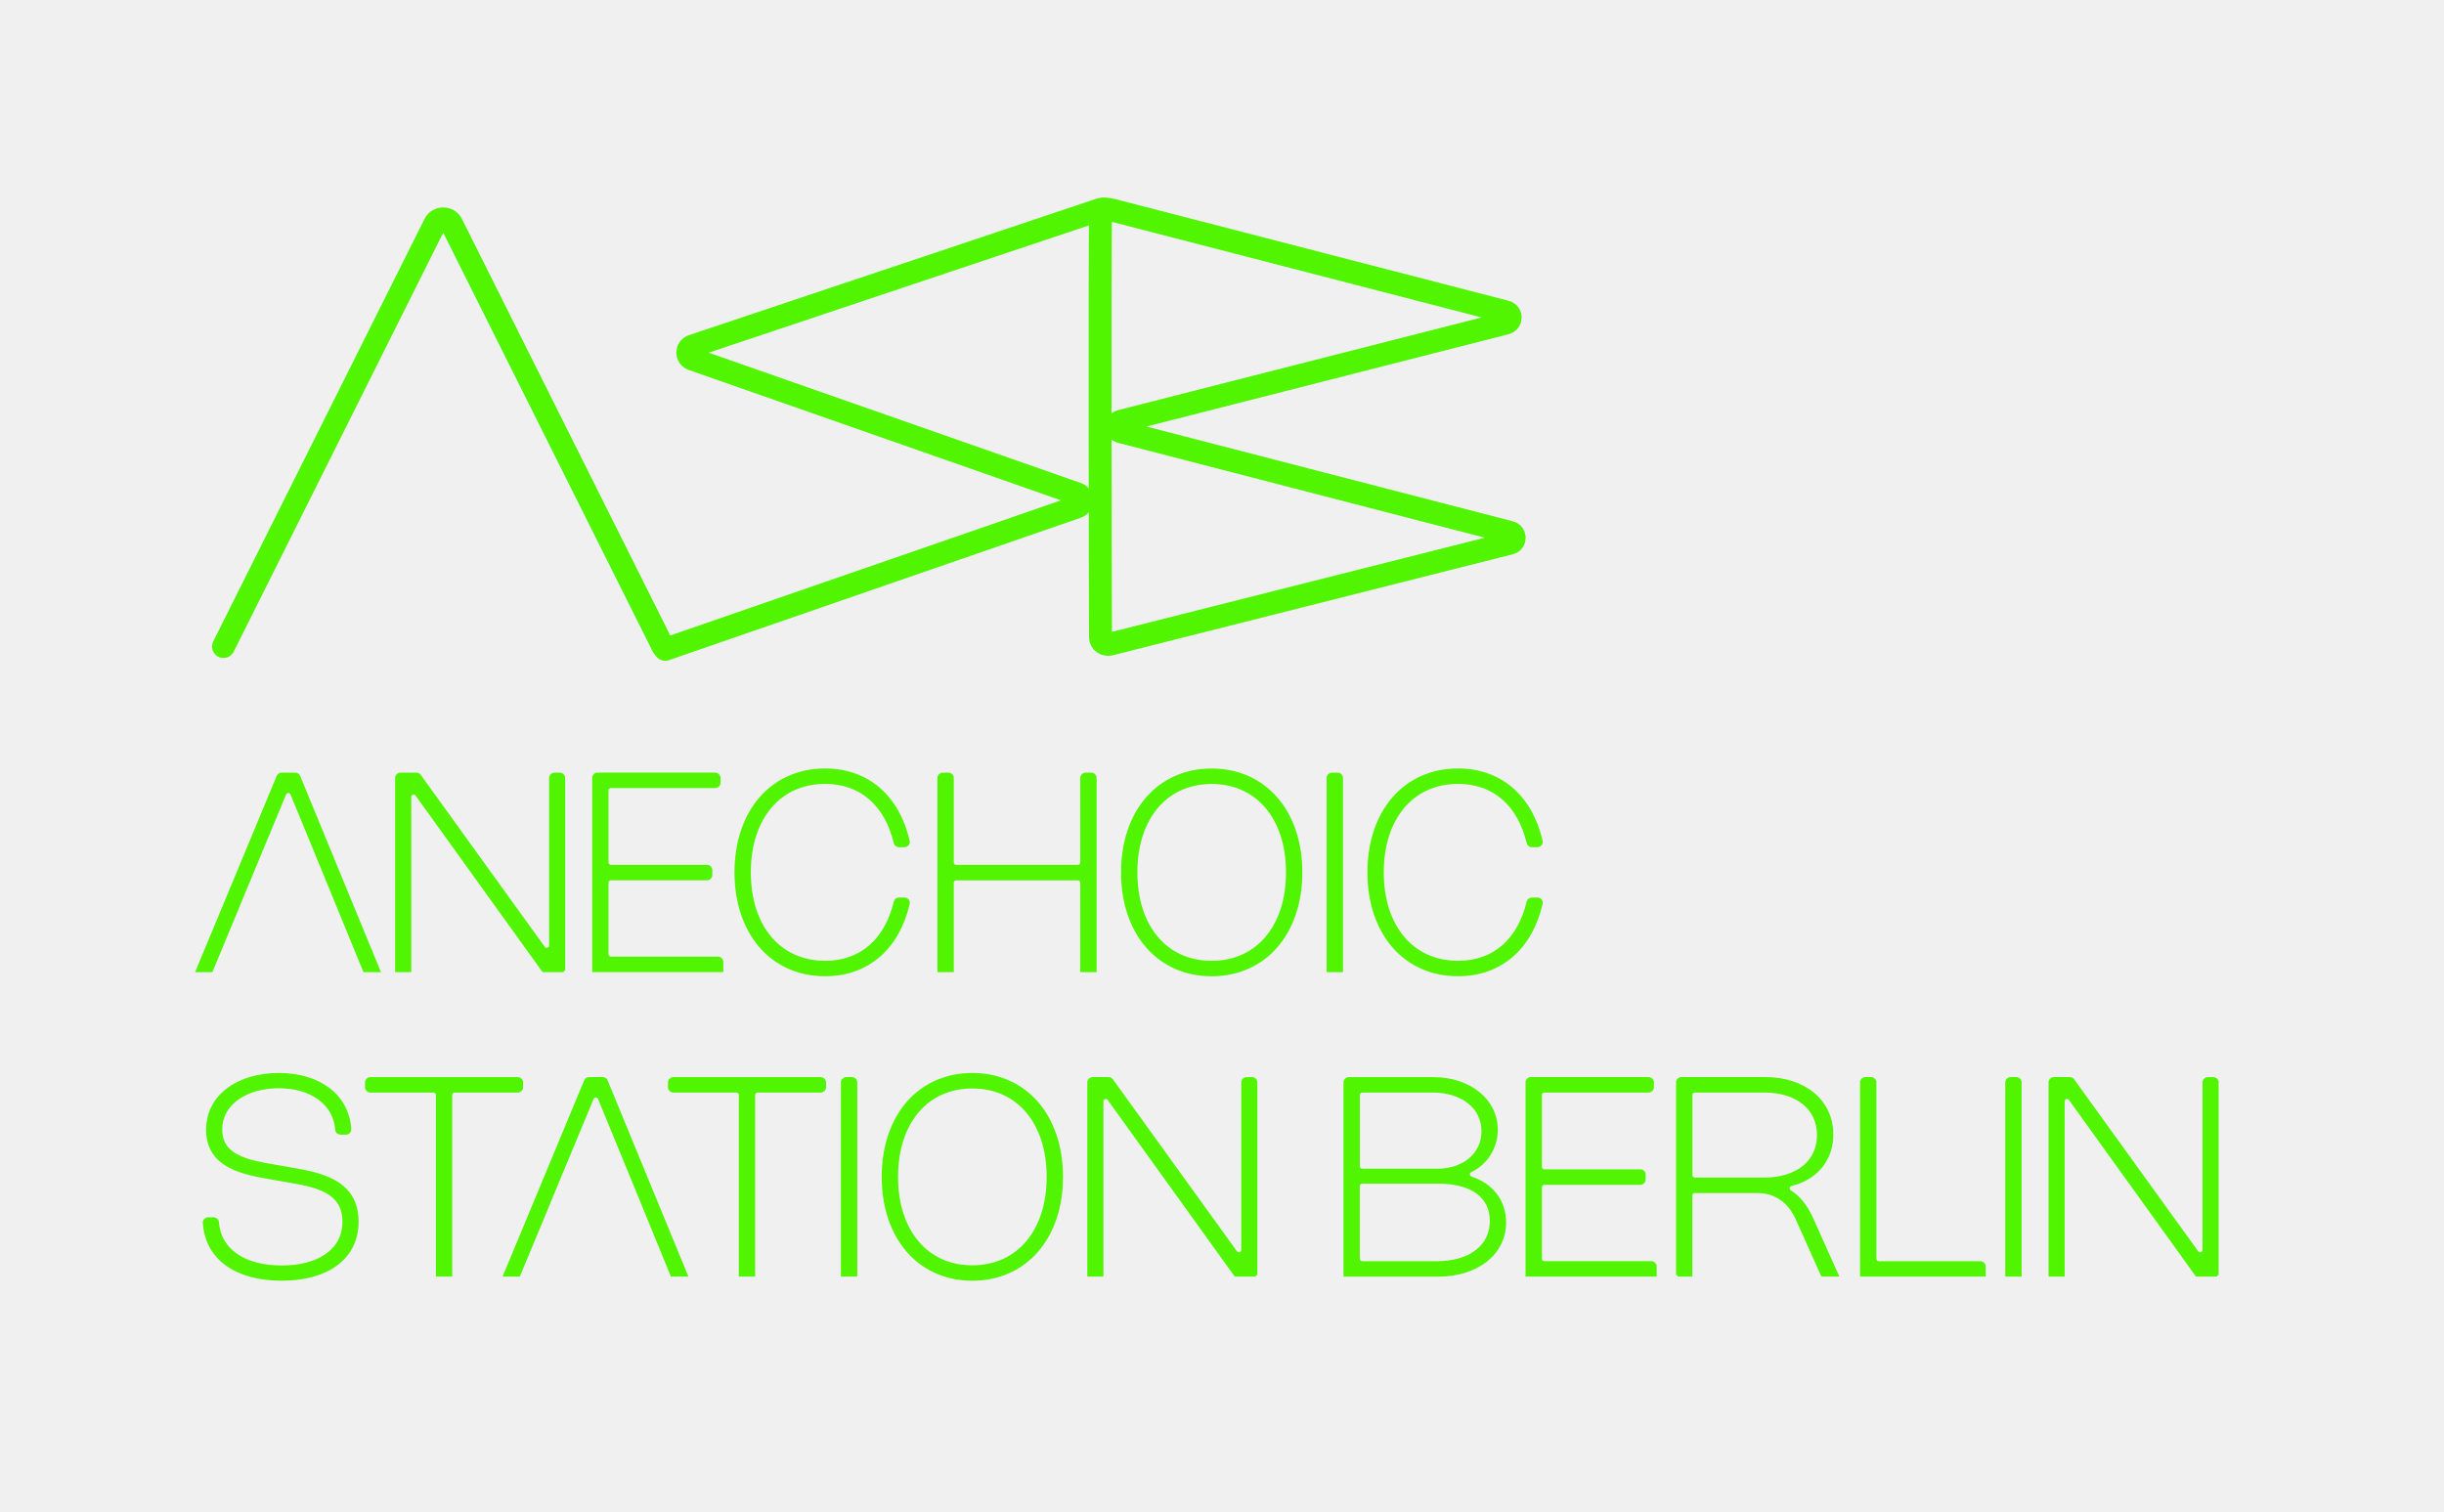
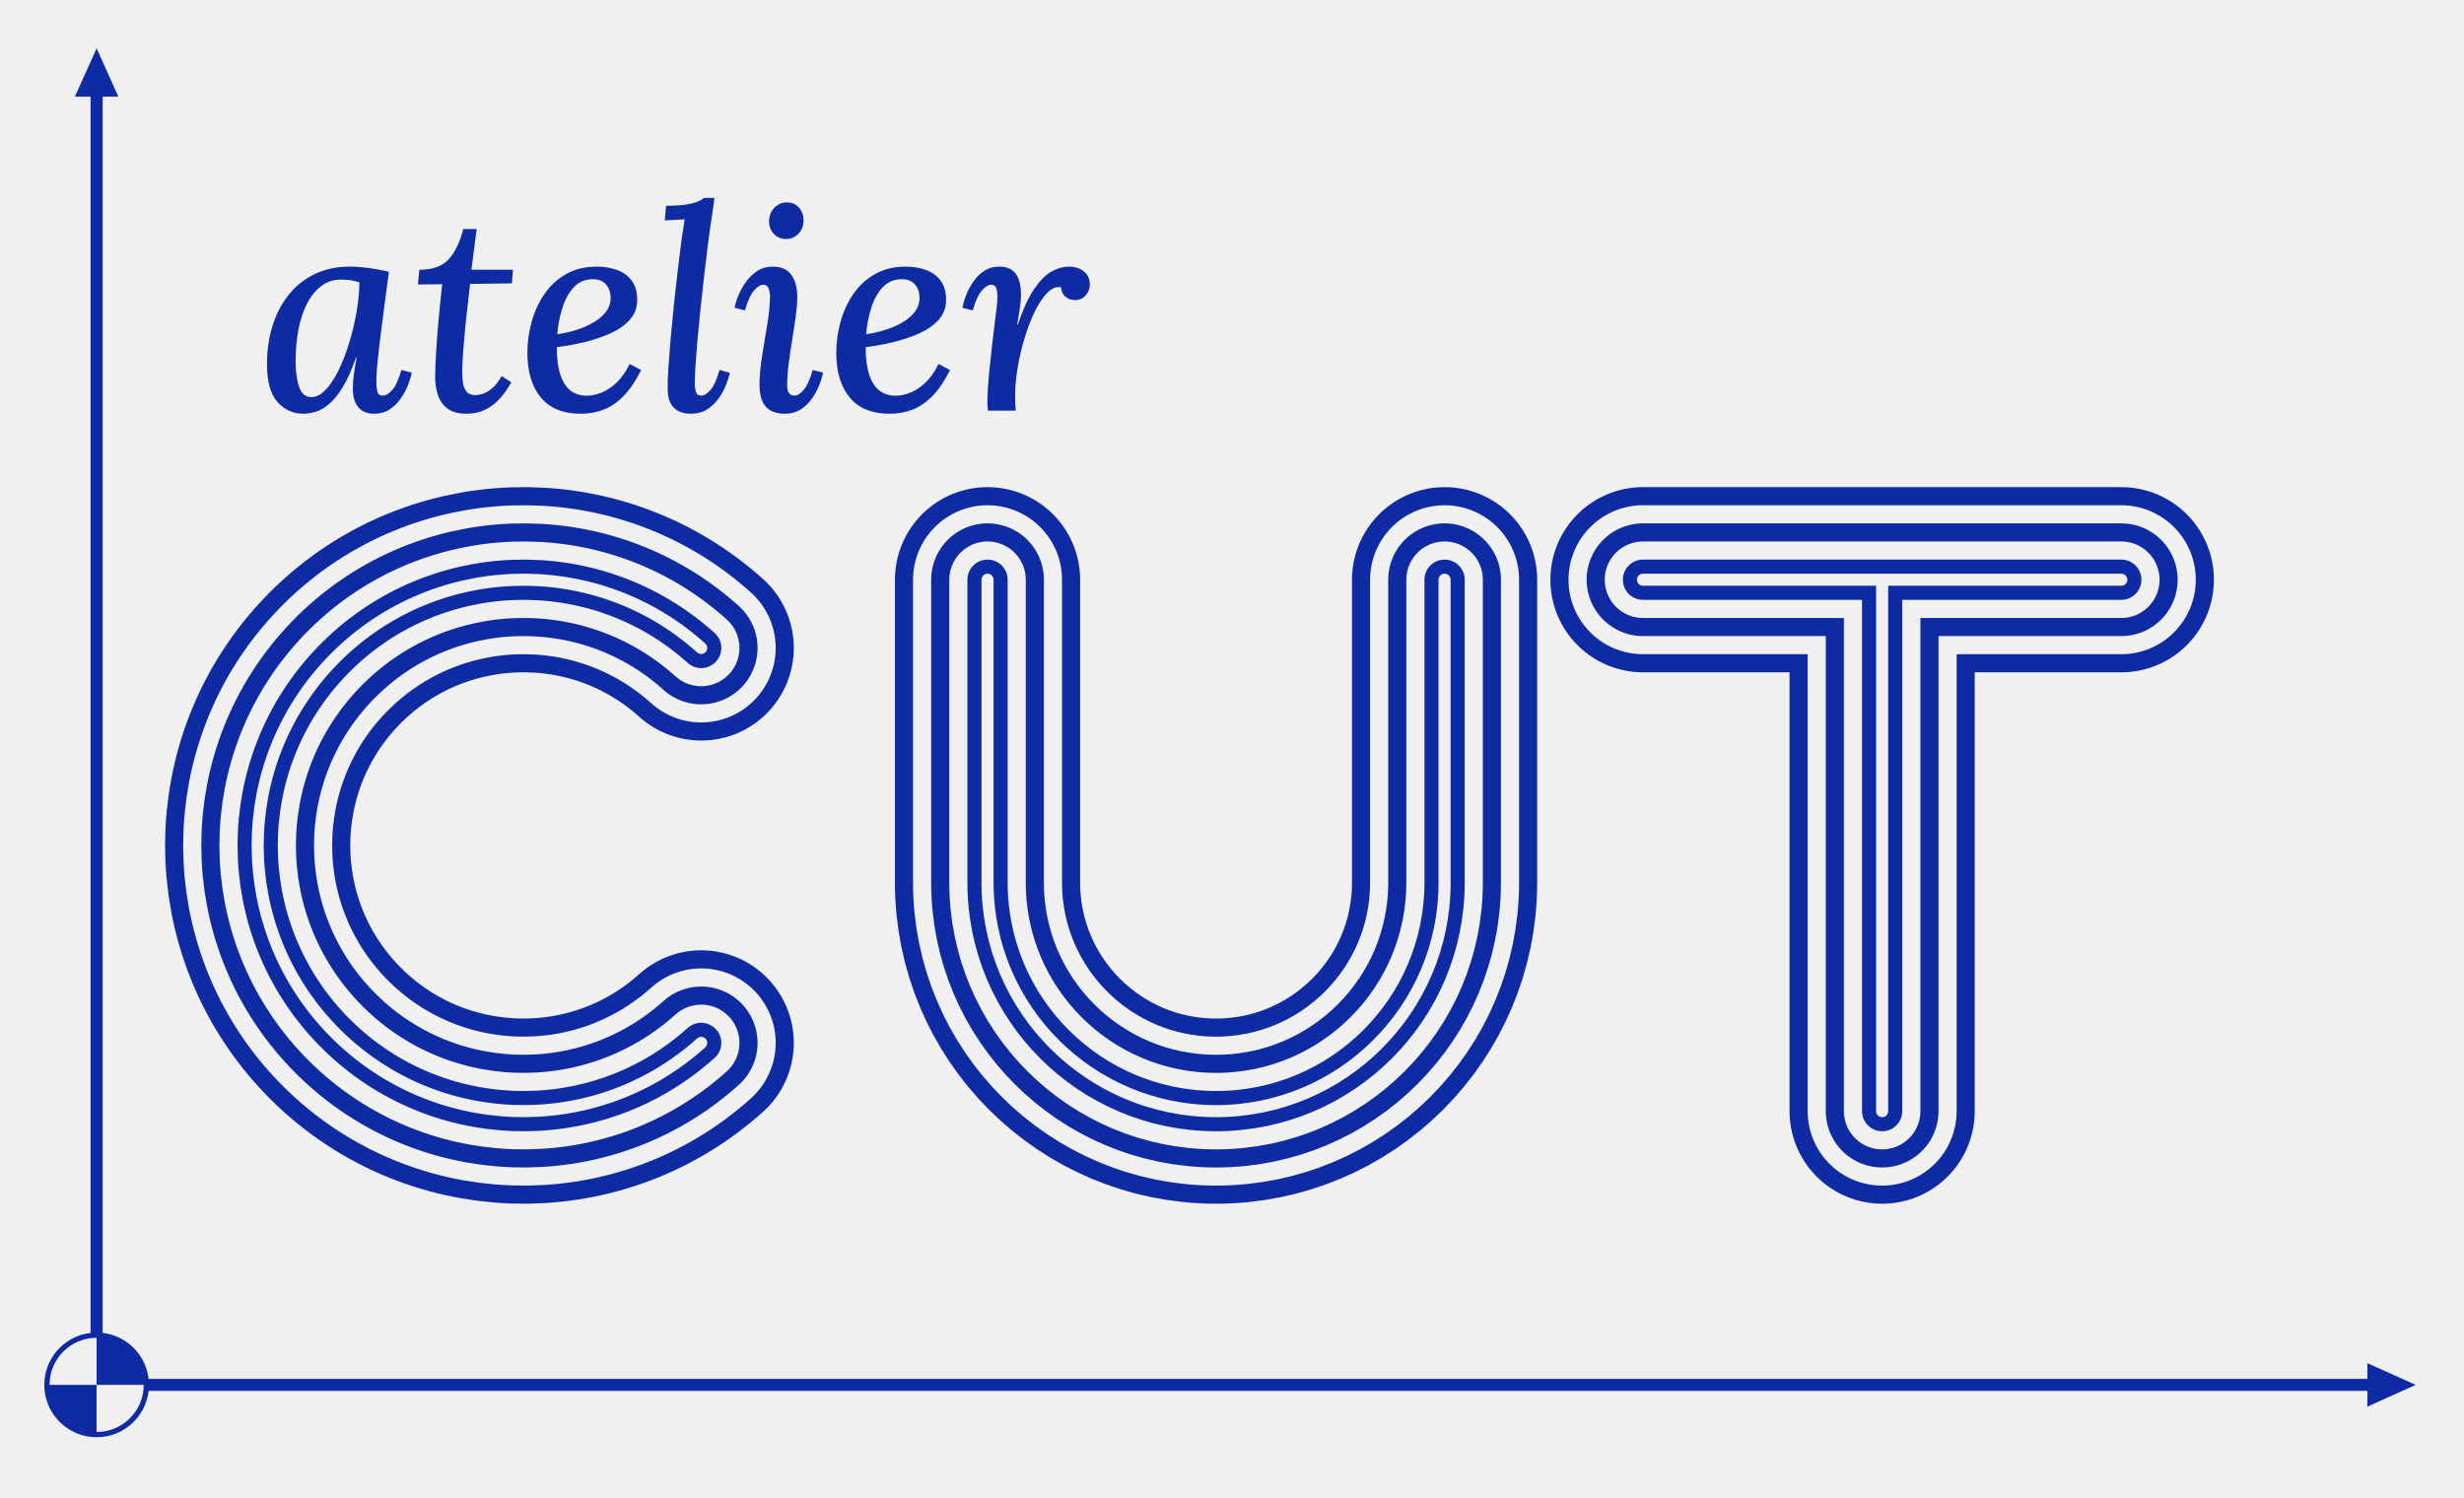
- <svg xmlns="http://www.w3.org/2000/svg" xml:space="preserve" viewBox="0 0 639.88 395.77">
-   <style>.st230,.st231{stroke:#51f501;stroke-miterlimit:10}.st230{fill:none;stroke-width:6;stroke-linecap:round;stroke-linejoin:round}.st231{fill:#51f501;stroke-width:.75}</style>
-   <g id="Layer_1">
-     <path d="M287.77 54.97 181.3 90.62c-1.62.54-1.63 2.86-.02 3.42l100.74 35.29c1.6.56 1.6 2.86-.01 3.41l-107.83 37.3-.6-.74-55.3-110.6c-.92-1.84-3.55-1.84-4.47 0l-55.3 110.61" class="st230" />
-     <path d="m290.61 168.69 104.67-26.43c1.56-.39 1.56-2.45.01-2.85l-101.82-26.35c-1.5-.39-1.49-2.36.01-2.75l100.7-25.68c1.62-.41 1.62-2.55.01-2.97L291.41 55.08c-5.14-1.14-3.29.72-3.3 2.31-.17 16.74-.05 94.84.02 109.53-.01 1.21 1.23 2.08 2.48 1.77" class="st230" />
-     <path d="m87.86 235.77-11.45-27.85c-.34-.82-1.51-.83-1.85 0L63 235.77l-1.33 3.24-6.32 15.2h-3.71l21.15-50.88c.16-.37.52-.62.92-.62h3.61c.41 0 .77.24.92.62l20.95 50.88h-3.78l-6.23-15.2zM147.62 254.21h-5.37l-33.14-46.09c-.57-.79-1.81-.39-1.81.58v45.51h-3.47v-50.5c0-.55.45-1 1-1h4.21c.32 0 .62.15.81.42l32.48 45.04c.57.79 1.81.39 1.81-.58v-43.87c0-.55.45-1 1-1h1.47c.55 0 1 .45 1 1v50.49zM188.28 203.71V205c0 .55-.45 1-1 1h-27.33c-.55 0-1 .45-1 1v18.85c0 .55.45 1 1 1h25.17c.55 0 1 .45 1 1v1.31c0 .55-.45 1-1 1h-25.17c-.55 0-1 .45-1 1v18.74c0 .55.45 1 1 1H188c.55 0 1 .45 1 1v2.29h-33.58v-50.5c0-.55.45-1 1-1h30.86c.55.02 1 .47 1 1.02zM216.03 251.99c9.53 0 15.98-5.94 18.33-15.79.11-.45.5-.78.97-.78h1.5c.64 0 1.12.59.98 1.21-2.64 11.5-10.52 18.65-21.8 18.65-13.88 0-23.33-10.86-23.33-26.83s9.45-26.83 23.33-26.83c11.28 0 19.16 7.15 21.8 18.65a.998.998 0 0 1-.98 1.21h-1.5c-.46 0-.86-.33-.97-.78-2.35-9.85-8.8-15.79-18.33-15.79-11.96 0-19.82 9.33-19.82 23.53 0 14.23 7.87 23.55 19.82 23.55zM286.74 254.21h-3.53v-23.04c0-.55-.45-1-1-1h-31.87c-.55 0-1 .45-1 1v23.04h-3.53v-50.5c0-.55.45-1 1-1h1.53c.55 0 1 .45 1 1v22.14c0 .55.45 1 1 1h31.87c.55 0 1-.45 1-1v-22.14c0-.55.45-1 1-1h1.53c.55 0 1 .45 1 1zM317.23 201.63c13.9 0 23.37 10.86 23.37 26.83 0 15.95-9.47 26.83-23.37 26.83-13.88 0-23.35-10.86-23.35-26.83s9.47-26.83 23.35-26.83zm0 50.36c11.97 0 19.84-9.34 19.84-23.53s-7.87-23.53-19.84-23.53c-11.96 0-19.82 9.33-19.82 23.53 0 14.21 7.86 23.53 19.82 23.53zM351.24 254.21h-3.53v-50.5c0-.55.45-1 1-1h1.53c.55 0 1 .45 1 1zM381.74 251.99c9.53 0 15.98-5.94 18.33-15.79.11-.45.5-.78.97-.78h1.5c.64 0 1.12.59.98 1.21-2.64 11.5-10.52 18.65-21.8 18.65-13.88 0-23.33-10.86-23.33-26.83s9.45-26.83 23.33-26.83c11.28 0 19.16 7.15 21.8 18.65a.998.998 0 0 1-.98 1.21h-1.5c-.46 0-.86-.33-.97-.78-2.35-9.85-8.8-15.79-18.33-15.79-11.96 0-19.82 9.33-19.82 23.53 0 14.23 7.87 23.55 19.82 23.55zM90.61 296.76h-1.45c-.53 0-.99-.39-1.03-.92-.5-6.94-6.72-11.23-15.15-11.23-8.16 0-15.16 4.11-15.16 11.18 0 7.13 7.04 8.35 14.55 9.65l3.44.59c7.81 1.33 17.7 3.08 17.7 13.88 0 9.78-8.14 15.11-19.77 15.11-11.82 0-19.73-5.45-20.26-14.83-.03-.56.44-1.03 1-1.03h1.48c.52 0 .96.39.99.91.5 7.39 7.16 11.71 16.8 11.71 9.36 0 16.28-4.12 16.28-11.87 0-8.05-7.4-9.4-14.75-10.66l-3.69-.65c-7.63-1.3-17.25-2.9-17.25-12.73 0-9.13 8.3-14.51 18.67-14.51 10.47 0 18.01 5.47 18.58 14.3.05.6-.39 1.1-.98 1.1zM135.59 285.74h-16.56c-.55 0-1 .45-1 1v47.2h-3.53v-47.2c0-.55-.45-1-1-1H96.95c-.55 0-1-.45-1-1v-1.29c0-.55.45-1 1-1h38.64c.55 0 1 .45 1 1v1.29c0 .55-.45 1-1 1zM168.37 315.5l-11.45-27.85c-.34-.82-1.51-.83-1.85 0L143.5 315.5l-1.33 3.24-6.32 15.2h-3.71l21.15-50.88c.16-.37.52-.62.92-.62h3.61c.41 0 .77.24.92.62l20.95 50.88h-3.78l-6.23-15.2zM214.9 285.74h-16.56c-.55 0-1 .45-1 1v47.2h-3.53v-47.2c0-.55-.45-1-1-1h-16.55c-.55 0-1-.45-1-1v-1.29c0-.55.45-1 1-1h38.64c.55 0 1 .45 1 1v1.29c0 .55-.45 1-1 1zM224.07 333.94h-3.53v-50.5c0-.55.45-1 1-1h1.53c.55 0 1 .45 1 1zM254.57 281.36c13.9 0 23.37 10.86 23.37 26.83 0 15.95-9.47 26.83-23.37 26.83-13.88 0-23.35-10.86-23.35-26.83s9.47-26.83 23.35-26.83zm0 50.37c11.97 0 19.84-9.34 19.84-23.53s-7.87-23.53-19.84-23.53c-11.96 0-19.82 9.33-19.82 23.53s7.87 23.53 19.82 23.53zM328.84 333.94h-5.37l-33.14-46.09c-.57-.79-1.81-.39-1.81.58v45.51h-3.47v-50.5c0-.55.45-1 1-1h4.21c.32 0 .62.15.81.42l32.48 45.04c.57.79 1.81.39 1.81-.58v-43.87c0-.55.45-1 1-1h1.47c.55 0 1 .45 1 1v50.49zM375.24 282.45c9.52 0 16.53 5.67 16.53 13.38 0 4.82-2.72 8.88-6.75 10.81-.82.39-.72 1.56.14 1.84 5.37 1.72 8.79 6.03 8.79 11.64 0 8.12-7.2 13.83-17.43 13.83h-24.4v-50.5c0-.55.45-1 1-1zm13.02 13.8c0-6.23-5.4-10.51-13.14-10.51h-18.46c-.55 0-1 .45-1 1v18.69c0 .55.45 1 1 1h19.69c7.01 0 11.91-4.27 11.91-10.18zm-12.1 34.4c8.73 0 14.28-4.25 14.28-10.93 0-6.37-5.04-10.12-13.9-10.12h-19.89c-.55 0-1 .45-1 1v19.05c0 .55.45 1 1 1zM432.65 283.45v1.29c0 .55-.45 1-1 1h-27.33c-.55 0-1 .45-1 1v18.85c0 .55.45 1 1 1h25.17c.55 0 1 .45 1 1v1.31c0 .55-.45 1-1 1h-25.17c-.55 0-1 .45-1 1v18.74c0 .55.45 1 1 1h28.05c.55 0 1 .45 1 1v2.29h-33.58v-50.5c0-.55.45-1 1-1h30.86c.55.02 1 .46 1 1.02zM439.2 333.94v-50.5c0-.55.45-1 1-1h21.99c10.32 0 17.43 5.96 17.43 14.66 0 6.65-4.16 11.53-10.65 13.11-.88.21-1.08 1.35-.31 1.82 2.26 1.38 4.23 3.82 5.7 7.08l6.64 14.82h-3.89l-6.63-14.8c-2.05-4.59-5.78-7.08-10.41-7.08h-16.36c-.55 0-1 .45-1 1v20.88h-3.51zm22.67-25.19c8.64 0 14.22-4.47 14.22-11.49 0-6.99-5.53-11.52-14.22-11.52h-18.14c-.55 0-1 .45-1 1v21.01c0 .55.45 1 1 1zM490.9 283.45v46.2c0 .55.45 1 1 1h26.61c.55 0 1 .45 1 1v2.29h-32.14v-50.5c0-.55.45-1 1-1h1.53c.55.01 1 .45 1 1.01zM528.92 333.94h-3.53v-50.5c0-.55.45-1 1-1h1.53c.55 0 1 .45 1 1zM580.51 333.94h-5.37L542 287.85c-.57-.79-1.81-.39-1.81.58v45.51h-3.47v-50.5c0-.55.45-1 1-1h4.21c.32 0 .62.15.81.42l32.48 45.04c.57.79 1.81.39 1.81-.58v-43.87c0-.55.45-1 1-1h1.47c.55 0 1 .45 1 1v50.49z" class="st231" />
+ <svg xmlns="http://www.w3.org/2000/svg" viewBox="40 6 612 372" role="img" aria-label="Atelier Cut logo">
+   <defs>
+     <mask id="cut" maskUnits="userSpaceOnUse" x="0" y="0" width="700" height="400">
+       <path d="M214.16 166.95 A66 66 0 1 0 214.16 265.05 M285.28 150 V225.24 A56.76 56.76 0 0 0 398.8 225.24 V150 M448.08 150 H566.88 M507.48 150 V282" fill="none" stroke="#fff" stroke-width="46" stroke-linecap="round" stroke-linejoin="round" />
+       <path d="M214.16 166.95 A66 66 0 1 0 214.16 265.05 M285.28 150 V225.24 A56.76 56.76 0 0 0 398.8 225.24 V150 M448.08 150 H566.88 M507.48 150 V282" fill="none" stroke="#000" stroke-width="37" stroke-linecap="round" stroke-linejoin="round" />
+       <path d="M214.16 166.95 A66 66 0 1 0 214.16 265.05 M285.28 150 V225.24 A56.76 56.76 0 0 0 398.8 225.24 V150 M448.08 150 H566.88 M507.48 150 V282" fill="none" stroke="#fff" stroke-width="28" stroke-linecap="round" stroke-linejoin="round" />
+       <path d="M214.16 166.95 A66 66 0 1 0 214.16 265.05 M285.28 150 V225.24 A56.76 56.76 0 0 0 398.8 225.24 V150 M448.08 150 H566.88 M507.48 150 V282" fill="none" stroke="#000" stroke-width="19" stroke-linecap="round" stroke-linejoin="round" />
+       <path d="M214.16 166.95 A66 66 0 1 0 214.16 265.05 M285.28 150 V225.24 A56.76 56.76 0 0 0 398.8 225.24 V150 M448.08 150 H566.88 M507.48 150 V282" fill="none" stroke="#fff" stroke-width="10" stroke-linecap="round" stroke-linejoin="round" />
+       <path d="M214.16 166.95 A66 66 0 1 0 214.16 265.05 M285.28 150 V225.24 A56.76 56.76 0 0 0 398.8 225.24 V150 M448.08 150 H566.88 M507.48 150 V282" fill="none" stroke="#000" stroke-width="3" stroke-linecap="round" stroke-linejoin="round" />
+     </mask>
+     <mask id="org" maskUnits="userSpaceOnUse" x="0" y="0" width="700" height="400">
+       <rect width="700" height="400" fill="#fff" />
+       <circle cx="64" cy="350" r="11.7" fill="#000" />
+       <path d="M64 350 L64 337 A13 13 0 0 1 77 350Z M64 350 L64 363 A13 13 0 0 1 51 350Z" fill="#fff" />
+     </mask>
+   </defs>
+   <rect x="0" y="0" width="700" height="400" fill="#0F2BA3" mask="url(#cut)" />
+   <path d="M126.983 72.23Q129.037 72.23 131.592 72.568Q134.147 72.907 136.597 73.513Q136.107 77.177 135.57 81.213Q135.033 85.25 134.555 89.065Q134.077 92.88 133.773 95.972Q133.47 99.063 133.47 100.79Q133.47 102.143 133.715 103.205Q133.96 104.267 135.103 104.267Q136.177 104.267 137.437 102.843Q138.697 101.42 139.7 97.897L142.267 98.55Q142.033 99.88 141.357 101.607Q140.68 103.333 139.548 104.978Q138.417 106.623 136.772 107.697Q135.127 108.77 132.957 108.77Q130.343 108.77 128.99 107.16Q127.637 105.55 127.637 102.447Q127.637 100.79 127.917 98.83Q128.197 96.87 128.57 94.84H128.407Q126.867 99.297 125.198 102.05Q123.53 104.803 121.838 106.273Q120.147 107.743 118.502 108.257Q116.857 108.77 115.34 108.77Q111.537 108.77 108.923 105.865Q106.31 102.96 106.31 96.403Q106.31 91.527 107.617 87.163Q108.923 82.8 111.537 79.428Q114.15 76.057 118.023 74.143Q121.897 72.23 126.983 72.23ZM124.673 75.45Q121.92 75.45 119.808 77.037Q117.697 78.623 116.262 81.423Q114.827 84.223 114.127 87.887Q113.427 91.55 113.427 95.727Q113.427 99.67 114.313 102.155Q115.2 104.64 117.347 104.64Q119.12 104.64 120.847 102.855Q122.573 101.07 124.055 98.048Q125.537 95.027 126.692 91.282Q127.847 87.537 128.535 83.628Q129.223 79.72 129.27 76.15Q128.453 75.823 127.228 75.637Q126.003 75.45 124.673 75.45ZM158.39 62.897 157.083 73.0H167.42L167.14 76.383L156.757 76.523Q156.477 79.323 156.103 82.368Q155.73 85.413 155.462 88.388Q155.193 91.363 154.995 93.988Q154.797 96.613 154.797 98.55Q154.797 99.74 154.983 101.058Q155.17 102.377 155.87 103.263Q156.57 104.15 158.11 104.15Q158.763 104.15 159.802 103.858Q160.84 103.567 162.1 102.563Q163.36 101.56 164.597 99.413L167 100.953Q164.853 104.827 162.147 106.798Q159.44 108.77 155.893 108.77Q152.79 108.77 151.098 107.463Q149.407 106.157 148.73 104.022Q148.053 101.887 148.077 99.483Q148.123 96.917 148.333 93.288Q148.543 89.66 148.94 85.355Q149.337 81.05 149.827 76.593L143.807 76.663L144.157 73.0Q149.103 73.0 151.472 70.363Q153.84 67.727 155.053 62.897ZM188.233 72.23Q190.94 72.23 193.227 73.047Q195.513 73.863 196.89 75.683Q198.267 77.503 198.267 80.537Q198.267 83.407 196.388 85.472Q194.51 87.537 191.488 88.867Q188.467 90.197 184.99 91.025Q181.513 91.853 178.293 92.227Q178.293 96.45 179.192 99.122Q180.09 101.793 181.747 103.042Q183.403 104.29 185.713 104.29Q187.463 104.29 189.388 103.532Q191.313 102.773 193.133 101.047Q194.953 99.32 196.4 96.403L199.247 97.92Q197.287 101.863 194.977 104.267Q192.667 106.67 190.007 107.72Q187.347 108.77 184.29 108.77Q177.71 108.793 174.35 104.757Q170.99 100.72 170.99 93.603Q170.99 89.777 172.04 85.973Q173.09 82.17 175.202 79.067Q177.313 75.963 180.58 74.097Q183.847 72.23 188.233 72.23ZM187.323 75.357Q184.383 75.357 182.517 77.363Q180.65 79.37 179.67 82.508Q178.69 85.647 178.41 89.03Q182.143 88.47 185.13 87.233Q188.117 85.997 189.902 84.153Q191.687 82.31 191.663 79.977Q191.64 77.9 190.497 76.628Q189.353 75.357 187.323 75.357ZM217.447 55.15Q217.237 57.04 216.898 59.175Q216.56 61.31 216.28 63.34Q216 65.37 215.79 67.05Q215.253 71.25 214.787 75.415Q214.32 79.58 213.912 83.465Q213.503 87.35 213.212 90.733Q212.92 94.117 212.745 96.777Q212.57 99.437 212.57 101.163Q212.57 102.47 212.862 103.368Q213.153 104.267 214.157 104.267Q215.23 104.267 216.467 102.867Q217.703 101.467 218.707 97.897L221.273 98.597Q220.993 99.973 220.282 101.735Q219.57 103.497 218.403 105.095Q217.237 106.693 215.568 107.732Q213.9 108.77 211.66 108.77Q208.907 108.77 207.39 107.3Q205.873 105.83 205.827 102.75Q205.78 100.743 206.002 97.453Q206.223 94.163 206.573 90.127Q206.923 86.09 207.378 81.715Q207.833 77.34 208.347 73.093Q208.86 68.847 209.327 65.183Q209.607 63.457 209.758 62.465Q209.91 61.473 210.05 60.493Q208.837 60.563 207.518 60.622Q206.2 60.68 205.103 60.75L205.43 57.11Q208.557 57.11 210.423 56.807Q212.29 56.503 213.317 56.06Q214.343 55.617 214.88 55.15ZM231.937 72.23Q235.11 72.23 236.568 74.295Q238.027 76.36 238.027 79.79Q238.027 81.75 237.653 84.503Q237.28 87.257 236.767 90.36Q236.253 93.463 235.88 96.403Q235.507 99.343 235.507 101.7Q235.507 103.007 235.973 103.637Q236.44 104.267 237.303 104.267Q238.377 104.267 239.613 102.843Q240.85 101.42 241.853 97.897L244.42 98.55Q244.14 100.02 243.428 101.793Q242.717 103.567 241.573 105.142Q240.43 106.717 238.808 107.743Q237.187 108.77 235.087 108.77Q231.657 108.77 230.152 106.95Q228.647 105.13 228.647 101.747Q228.647 99.017 229.043 96.147Q229.44 93.277 229.942 90.407Q230.443 87.537 230.84 84.772Q231.237 82.007 231.237 79.44Q231.237 78.437 230.863 77.585Q230.49 76.733 229.557 76.733Q228.553 76.733 227.293 78.157Q226.033 79.58 225.03 83.103L222.463 82.45Q222.697 81.12 223.397 79.393Q224.097 77.667 225.275 76.022Q226.453 74.377 228.098 73.303Q229.743 72.23 231.937 72.23ZM235.413 56.27Q237.257 56.27 238.435 57.553Q239.613 58.837 239.567 60.867Q239.543 62.827 238.283 64.098Q237.023 65.37 235.227 65.37Q233.407 65.37 232.205 64.098Q231.003 62.827 231.027 60.867Q231.073 58.837 232.38 57.553Q233.687 56.27 235.413 56.27ZM264.953 72.23Q267.66 72.23 269.947 73.047Q272.233 73.863 273.61 75.683Q274.987 77.503 274.987 80.537Q274.987 83.407 273.108 85.472Q271.23 87.537 268.208 88.867Q265.187 90.197 261.71 91.025Q258.233 91.853 255.013 92.227Q255.013 96.45 255.912 99.122Q256.81 101.793 258.467 103.042Q260.123 104.29 262.433 104.29Q264.183 104.29 266.108 103.532Q268.033 102.773 269.853 101.047Q271.673 99.32 273.12 96.403L275.967 97.92Q274.007 101.863 271.697 104.267Q269.387 106.67 266.727 107.72Q264.067 108.77 261.01 108.77Q254.43 108.793 251.07 104.757Q247.71 100.72 247.71 93.603Q247.71 89.777 248.76 85.973Q249.81 82.17 251.922 79.067Q254.033 75.963 257.3 74.097Q260.567 72.23 264.953 72.23ZM264.043 75.357Q261.103 75.357 259.237 77.363Q257.37 79.37 256.39 82.508Q255.41 85.647 255.13 89.03Q258.863 88.47 261.85 87.233Q264.837 85.997 266.622 84.153Q268.407 82.31 268.383 79.977Q268.36 77.9 267.217 76.628Q266.073 75.357 264.043 75.357ZM285.37 108.0Q285.277 107.183 285.265 106.728Q285.253 106.273 285.253 105.667Q285.253 104.383 285.358 102.598Q285.463 100.813 285.72 98.2Q285.977 95.587 286.397 91.877Q286.84 88.003 287.132 85.705Q287.423 83.407 287.575 82.1Q287.727 80.793 287.727 80.047Q287.773 78.717 287.505 77.725Q287.237 76.733 286.14 76.733Q285.137 76.733 283.877 78.157Q282.617 79.58 281.613 83.103L279.023 82.45Q279.28 81.12 279.933 79.393Q280.587 77.667 281.707 76.022Q282.827 74.377 284.437 73.303Q286.047 72.23 288.217 72.23Q291.063 72.23 292.37 74.12Q293.677 76.01 293.583 79.673Q293.537 81.073 293.268 82.823Q293 84.573 292.65 86.603H292.813Q294.797 80.77 296.932 77.678Q299.067 74.587 301.237 73.408Q303.407 72.23 305.46 72.23Q307.747 72.23 309.217 73.432Q310.687 74.633 310.687 76.71Q310.687 78.157 309.672 79.347Q308.657 80.537 306.977 80.537Q305.623 80.537 304.62 79.697Q303.617 78.857 303.547 77.363Q301.843 77.037 300.198 78.658Q298.553 80.28 297.095 83.232Q295.637 86.183 294.528 89.823Q293.42 93.463 292.778 97.243Q292.137 101.023 292.137 104.313Q292.137 105.317 292.183 106.215Q292.23 107.113 292.3 108.0Z" fill="#0F2BA3" />
+   <g mask="url(#org)" fill="#0F2BA3">
+     <path d="M76 348.5 H628 V351.5 H76Z M640 350 L628 355.4 L628 344.6Z" />
+     <path d="M62.5 338 V30 H65.5 V338Z M64 18 L69.4 30 L58.6 30Z" />
+     <circle cx="64" cy="350" r="13" />
  </g>
</svg>
